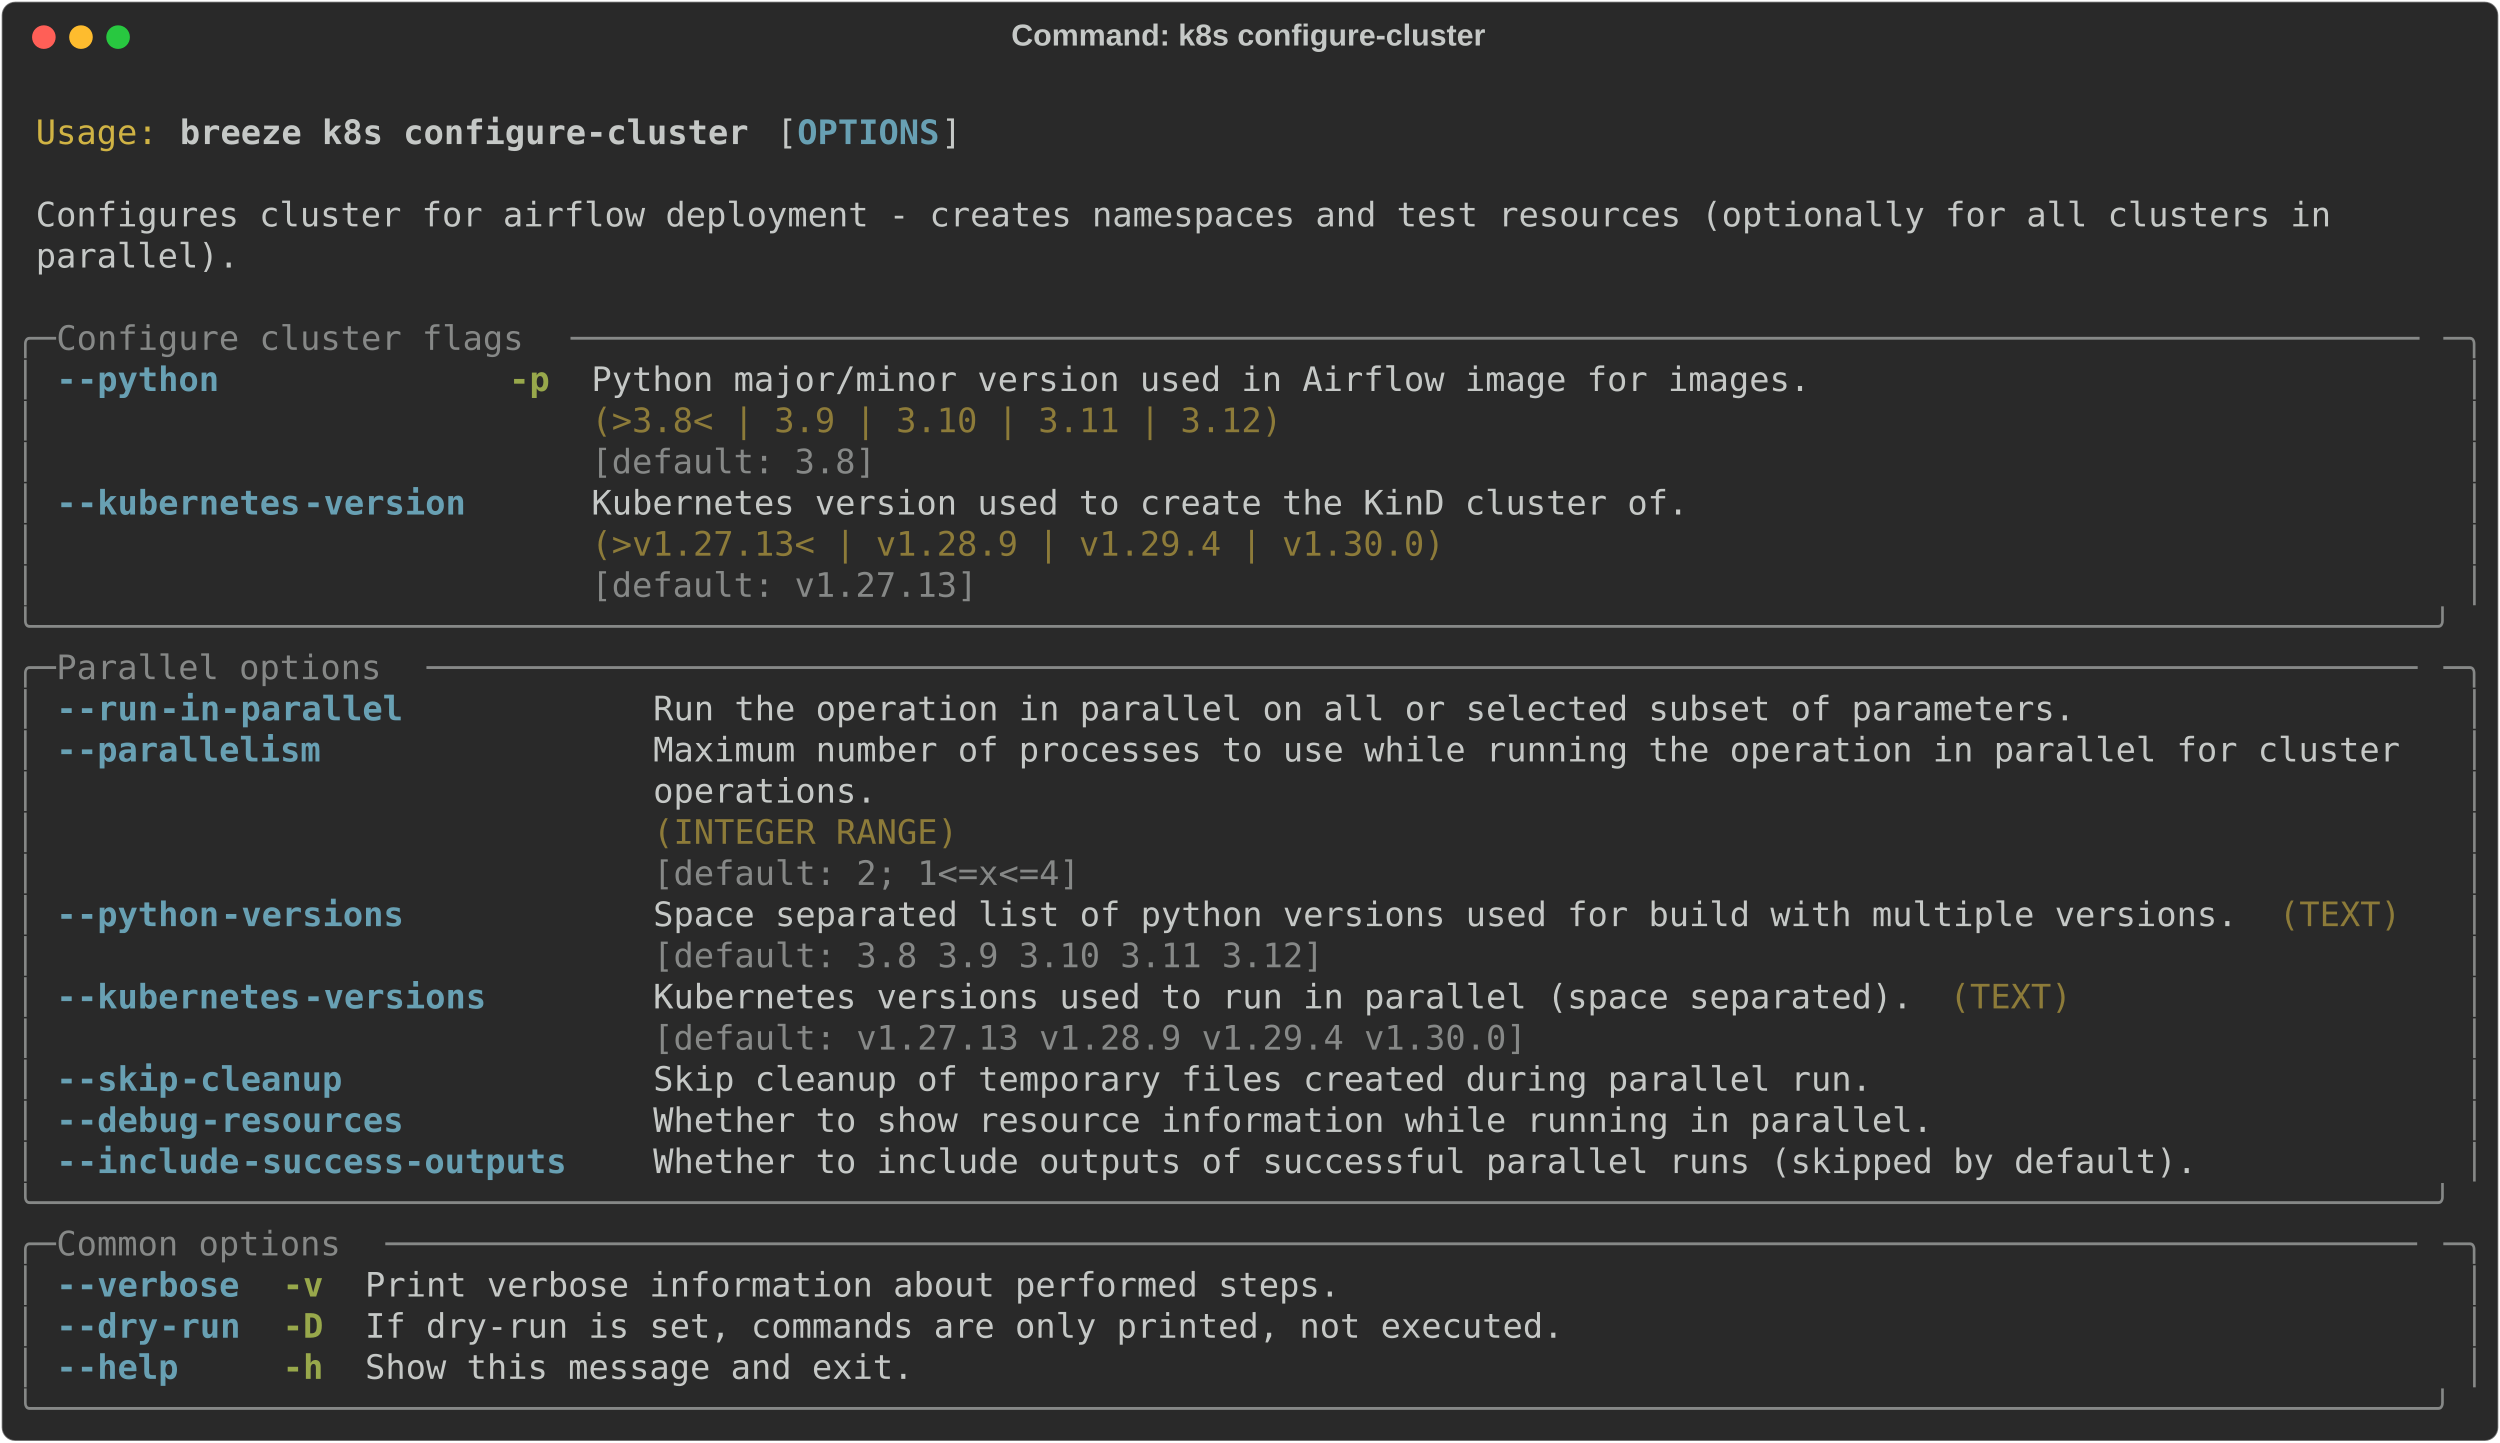
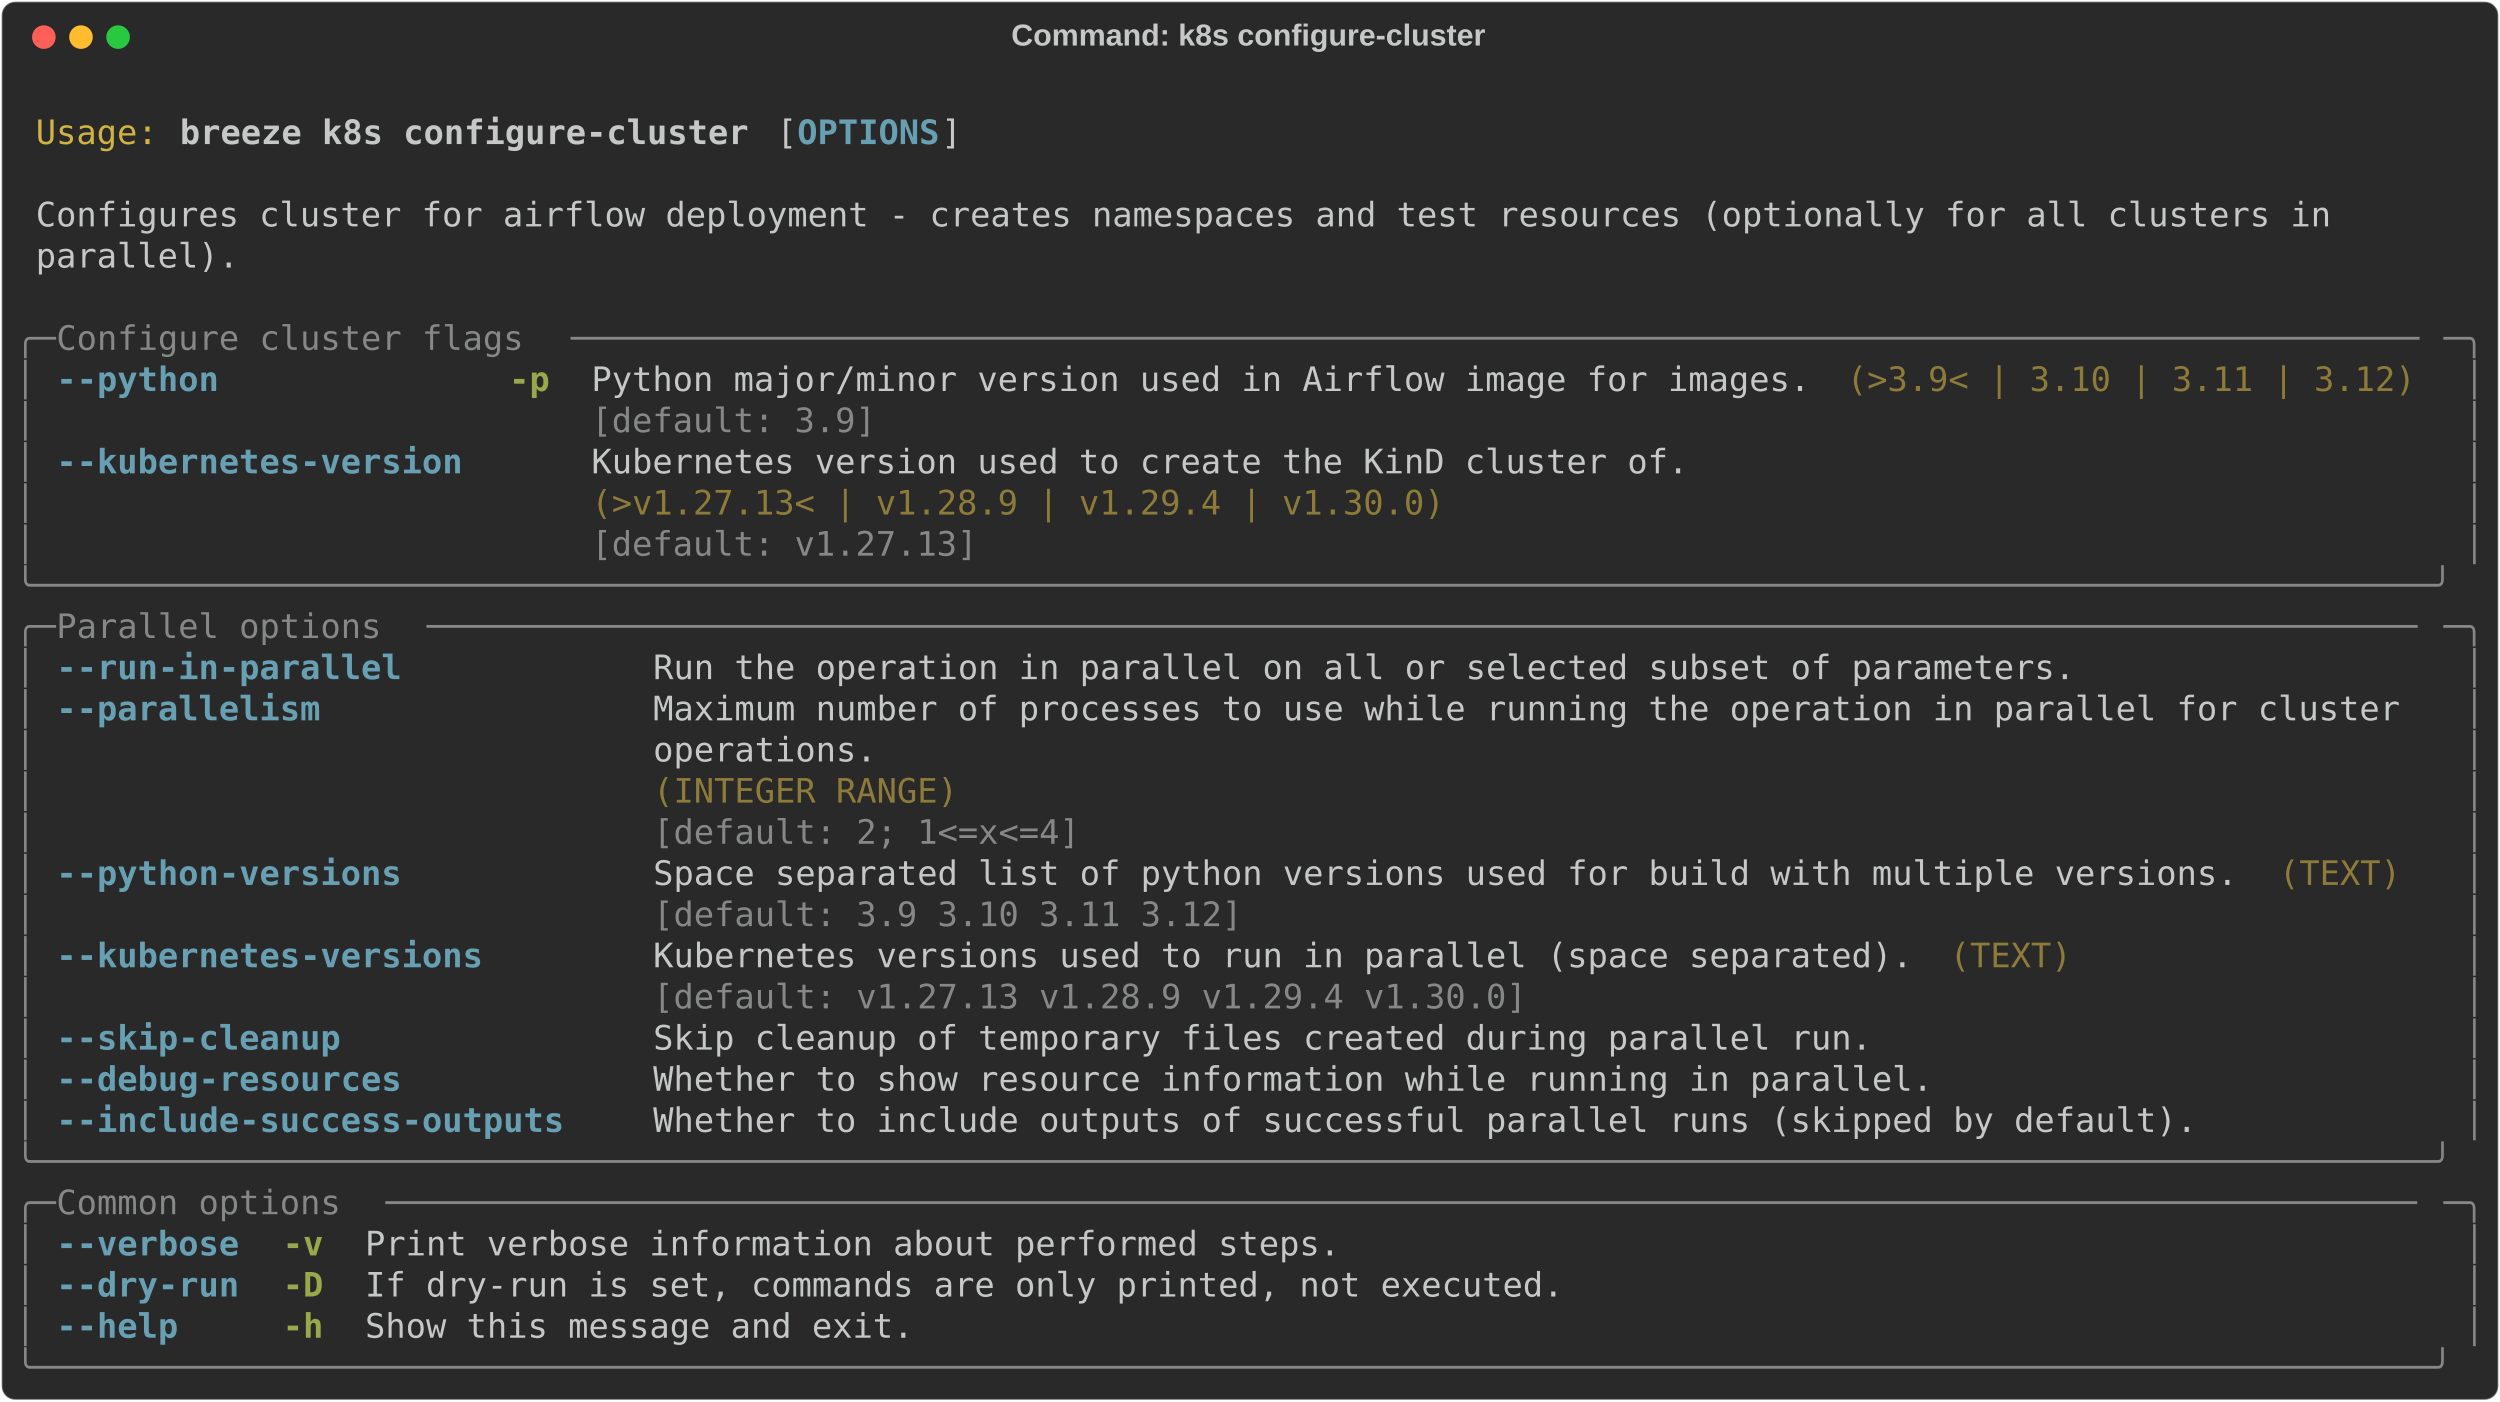
- <svg xmlns="http://www.w3.org/2000/svg" class="rich-terminal" viewBox="0 0 1482 855.2">
+ <svg xmlns="http://www.w3.org/2000/svg" class="rich-terminal" viewBox="0 0 1482 830.8">
  <style>

    @font-face {
        font-family: "Fira Code";
        src: local("FiraCode-Regular"),
                url("https://cdnjs.cloudflare.com/ajax/libs/firacode/6.2.0/woff2/FiraCode-Regular.woff2") format("woff2"),
                url("https://cdnjs.cloudflare.com/ajax/libs/firacode/6.2.0/woff/FiraCode-Regular.woff") format("woff");
        font-style: normal;
        font-weight: 400;
    }
    @font-face {
        font-family: "Fira Code";
        src: local("FiraCode-Bold"),
                url("https://cdnjs.cloudflare.com/ajax/libs/firacode/6.2.0/woff2/FiraCode-Bold.woff2") format("woff2"),
                url("https://cdnjs.cloudflare.com/ajax/libs/firacode/6.2.0/woff/FiraCode-Bold.woff") format("woff");
        font-style: bold;
        font-weight: 700;
    }

    .breeze-k8s-configure-cluster-matrix {
        font-family: Fira Code, monospace;
        font-size: 20px;
        line-height: 24.4px;
        font-variant-east-asian: full-width;
    }

    .breeze-k8s-configure-cluster-title {
        font-size: 18px;
        font-weight: bold;
        font-family: arial;
    }

    .breeze-k8s-configure-cluster-r1 { fill: #c5c8c6 }
.breeze-k8s-configure-cluster-r2 { fill: #d0b344 }
.breeze-k8s-configure-cluster-r3 { fill: #c5c8c6;font-weight: bold }
.breeze-k8s-configure-cluster-r4 { fill: #68a0b3;font-weight: bold }
.breeze-k8s-configure-cluster-r5 { fill: #868887 }
.breeze-k8s-configure-cluster-r6 { fill: #98a84b;font-weight: bold }
.breeze-k8s-configure-cluster-r7 { fill: #8d7b39 }
    </style>
  <defs>
    <clipPath id="breeze-k8s-configure-cluster-clip-terminal">
-       <rect x="0" y="0" width="1463.0" height="804.2" />
+       <rect x="0" y="0" width="1463.0" height="779.8" />
    </clipPath>
    <clipPath id="breeze-k8s-configure-cluster-line-0">
      <rect x="0" y="1.5" width="1464" height="24.65" />
    </clipPath>
    <clipPath id="breeze-k8s-configure-cluster-line-1">
      <rect x="0" y="25.9" width="1464" height="24.65" />
    </clipPath>
    <clipPath id="breeze-k8s-configure-cluster-line-2">
      <rect x="0" y="50.3" width="1464" height="24.65" />
    </clipPath>
    <clipPath id="breeze-k8s-configure-cluster-line-3">
      <rect x="0" y="74.7" width="1464" height="24.65" />
    </clipPath>
    <clipPath id="breeze-k8s-configure-cluster-line-4">
      <rect x="0" y="99.1" width="1464" height="24.65" />
    </clipPath>
    <clipPath id="breeze-k8s-configure-cluster-line-5">
      <rect x="0" y="123.5" width="1464" height="24.65" />
    </clipPath>
    <clipPath id="breeze-k8s-configure-cluster-line-6">
      <rect x="0" y="147.9" width="1464" height="24.65" />
    </clipPath>
    <clipPath id="breeze-k8s-configure-cluster-line-7">
      <rect x="0" y="172.3" width="1464" height="24.65" />
    </clipPath>
    <clipPath id="breeze-k8s-configure-cluster-line-8">
      <rect x="0" y="196.7" width="1464" height="24.65" />
    </clipPath>
    <clipPath id="breeze-k8s-configure-cluster-line-9">
      <rect x="0" y="221.1" width="1464" height="24.65" />
    </clipPath>
    <clipPath id="breeze-k8s-configure-cluster-line-10">
      <rect x="0" y="245.5" width="1464" height="24.65" />
    </clipPath>
    <clipPath id="breeze-k8s-configure-cluster-line-11">
      <rect x="0" y="269.9" width="1464" height="24.65" />
    </clipPath>
    <clipPath id="breeze-k8s-configure-cluster-line-12">
      <rect x="0" y="294.3" width="1464" height="24.65" />
    </clipPath>
    <clipPath id="breeze-k8s-configure-cluster-line-13">
      <rect x="0" y="318.7" width="1464" height="24.65" />
    </clipPath>
    <clipPath id="breeze-k8s-configure-cluster-line-14">
      <rect x="0" y="343.1" width="1464" height="24.65" />
    </clipPath>
    <clipPath id="breeze-k8s-configure-cluster-line-15">
      <rect x="0" y="367.5" width="1464" height="24.65" />
    </clipPath>
    <clipPath id="breeze-k8s-configure-cluster-line-16">
      <rect x="0" y="391.9" width="1464" height="24.65" />
    </clipPath>
    <clipPath id="breeze-k8s-configure-cluster-line-17">
      <rect x="0" y="416.3" width="1464" height="24.65" />
    </clipPath>
    <clipPath id="breeze-k8s-configure-cluster-line-18">
      <rect x="0" y="440.7" width="1464" height="24.65" />
    </clipPath>
    <clipPath id="breeze-k8s-configure-cluster-line-19">
      <rect x="0" y="465.1" width="1464" height="24.65" />
    </clipPath>
    <clipPath id="breeze-k8s-configure-cluster-line-20">
      <rect x="0" y="489.5" width="1464" height="24.65" />
    </clipPath>
    <clipPath id="breeze-k8s-configure-cluster-line-21">
      <rect x="0" y="513.9" width="1464" height="24.65" />
    </clipPath>
    <clipPath id="breeze-k8s-configure-cluster-line-22">
      <rect x="0" y="538.3" width="1464" height="24.65" />
    </clipPath>
    <clipPath id="breeze-k8s-configure-cluster-line-23">
      <rect x="0" y="562.7" width="1464" height="24.65" />
    </clipPath>
    <clipPath id="breeze-k8s-configure-cluster-line-24">
      <rect x="0" y="587.1" width="1464" height="24.65" />
    </clipPath>
    <clipPath id="breeze-k8s-configure-cluster-line-25">
      <rect x="0" y="611.5" width="1464" height="24.65" />
    </clipPath>
    <clipPath id="breeze-k8s-configure-cluster-line-26">
      <rect x="0" y="635.9" width="1464" height="24.65" />
    </clipPath>
    <clipPath id="breeze-k8s-configure-cluster-line-27">
      <rect x="0" y="660.3" width="1464" height="24.65" />
    </clipPath>
    <clipPath id="breeze-k8s-configure-cluster-line-28">
      <rect x="0" y="684.7" width="1464" height="24.65" />
    </clipPath>
    <clipPath id="breeze-k8s-configure-cluster-line-29">
      <rect x="0" y="709.1" width="1464" height="24.65" />
    </clipPath>
    <clipPath id="breeze-k8s-configure-cluster-line-30">
      <rect x="0" y="733.5" width="1464" height="24.65" />
    </clipPath>
-     <clipPath id="breeze-k8s-configure-cluster-line-31">
-       <rect x="0" y="757.9" width="1464" height="24.65" />
-     </clipPath>
  </defs>
-   <rect fill="#292929" stroke="rgba(255,255,255,0.35)" stroke-width="1" x="1" y="1" width="1480" height="853.2" rx="8" />
+   <rect fill="#292929" stroke="rgba(255,255,255,0.35)" stroke-width="1" x="1" y="1" width="1480" height="828.8" rx="8" />
  <text class="breeze-k8s-configure-cluster-title" fill="#c5c8c6" text-anchor="middle" x="740" y="27">Command: k8s configure-cluster</text>
  <g transform="translate(26,22)">
    <circle cx="0" cy="0" r="7" fill="#ff5f57" />
    <circle cx="22" cy="0" r="7" fill="#febc2e" />
    <circle cx="44" cy="0" r="7" fill="#28c840" />
  </g>
  <g transform="translate(9, 41)" clip-path="url(#breeze-k8s-configure-cluster-clip-terminal)">
    <g class="breeze-k8s-configure-cluster-matrix">
      <text class="breeze-k8s-configure-cluster-r1" x="1464" y="20" textLength="12.2" clip-path="url(#breeze-k8s-configure-cluster-line-0)">
</text>
      <text class="breeze-k8s-configure-cluster-r2" x="12.2" y="44.4" textLength="73.2" clip-path="url(#breeze-k8s-configure-cluster-line-1)">Usage:</text>
      <text class="breeze-k8s-configure-cluster-r3" x="97.6" y="44.4" textLength="341.6" clip-path="url(#breeze-k8s-configure-cluster-line-1)">breeze k8s configure-cluster</text>
      <text class="breeze-k8s-configure-cluster-r1" x="451.4" y="44.4" textLength="12.2" clip-path="url(#breeze-k8s-configure-cluster-line-1)">[</text>
      <text class="breeze-k8s-configure-cluster-r4" x="463.6" y="44.4" textLength="85.4" clip-path="url(#breeze-k8s-configure-cluster-line-1)">OPTIONS</text>
      <text class="breeze-k8s-configure-cluster-r1" x="549" y="44.4" textLength="12.2" clip-path="url(#breeze-k8s-configure-cluster-line-1)">]</text>
      <text class="breeze-k8s-configure-cluster-r1" x="1464" y="44.4" textLength="12.2" clip-path="url(#breeze-k8s-configure-cluster-line-1)">
</text>
      <text class="breeze-k8s-configure-cluster-r1" x="1464" y="68.8" textLength="12.2" clip-path="url(#breeze-k8s-configure-cluster-line-2)">
</text>
      <text class="breeze-k8s-configure-cluster-r1" x="12.2" y="93.2" textLength="1390.8" clip-path="url(#breeze-k8s-configure-cluster-line-3)">Configures cluster for airflow deployment - creates namespaces and test resources (optionally for all clusters in </text>
      <text class="breeze-k8s-configure-cluster-r1" x="1464" y="93.2" textLength="12.2" clip-path="url(#breeze-k8s-configure-cluster-line-3)">
</text>
      <text class="breeze-k8s-configure-cluster-r1" x="12.2" y="117.6" textLength="122" clip-path="url(#breeze-k8s-configure-cluster-line-4)">parallel).</text>
      <text class="breeze-k8s-configure-cluster-r1" x="1464" y="117.6" textLength="12.2" clip-path="url(#breeze-k8s-configure-cluster-line-4)">
</text>
      <text class="breeze-k8s-configure-cluster-r1" x="1464" y="142" textLength="12.2" clip-path="url(#breeze-k8s-configure-cluster-line-5)">
</text>
      <text class="breeze-k8s-configure-cluster-r5" x="0" y="166.4" textLength="24.4" clip-path="url(#breeze-k8s-configure-cluster-line-6)">╭─</text>
      <text class="breeze-k8s-configure-cluster-r5" x="24.4" y="166.4" textLength="305" clip-path="url(#breeze-k8s-configure-cluster-line-6)"> Configure cluster flags </text>
      <text class="breeze-k8s-configure-cluster-r5" x="329.4" y="166.4" textLength="1110.2" clip-path="url(#breeze-k8s-configure-cluster-line-6)">───────────────────────────────────────────────────────────────────────────────────────────</text>
      <text class="breeze-k8s-configure-cluster-r5" x="1439.6" y="166.4" textLength="24.4" clip-path="url(#breeze-k8s-configure-cluster-line-6)">─╮</text>
      <text class="breeze-k8s-configure-cluster-r1" x="1464" y="166.4" textLength="12.2" clip-path="url(#breeze-k8s-configure-cluster-line-6)">
</text>
      <text class="breeze-k8s-configure-cluster-r5" x="0" y="190.8" textLength="12.2" clip-path="url(#breeze-k8s-configure-cluster-line-7)">│</text>
-       <text class="breeze-k8s-configure-cluster-r4" x="24.4" y="190.8" textLength="12.2" clip-path="url(#breeze-k8s-configure-cluster-line-7)">-</text>
-       <text class="breeze-k8s-configure-cluster-r4" x="36.6" y="190.8" textLength="85.4" clip-path="url(#breeze-k8s-configure-cluster-line-7)">-python</text>
+       <text class="breeze-k8s-configure-cluster-r4" x="24.4" y="190.8" textLength="97.6" clip-path="url(#breeze-k8s-configure-cluster-line-7)">--python</text>
      <text class="breeze-k8s-configure-cluster-r6" x="292.8" y="190.8" textLength="24.4" clip-path="url(#breeze-k8s-configure-cluster-line-7)">-p</text>
      <text class="breeze-k8s-configure-cluster-r1" x="341.6" y="190.8" textLength="732" clip-path="url(#breeze-k8s-configure-cluster-line-7)">Python major/minor version used in Airflow image for images.</text>
+       <text class="breeze-k8s-configure-cluster-r7" x="1085.8" y="190.8" textLength="341.6" clip-path="url(#breeze-k8s-configure-cluster-line-7)">(&gt;3.9&lt; | 3.10 | 3.11 | 3.12)</text>
      <text class="breeze-k8s-configure-cluster-r5" x="1451.8" y="190.8" textLength="12.2" clip-path="url(#breeze-k8s-configure-cluster-line-7)">│</text>
      <text class="breeze-k8s-configure-cluster-r1" x="1464" y="190.8" textLength="12.2" clip-path="url(#breeze-k8s-configure-cluster-line-7)">
</text>
      <text class="breeze-k8s-configure-cluster-r5" x="0" y="215.2" textLength="12.2" clip-path="url(#breeze-k8s-configure-cluster-line-8)">│</text>
-       <text class="breeze-k8s-configure-cluster-r7" x="341.6" y="215.2" textLength="732" clip-path="url(#breeze-k8s-configure-cluster-line-8)">(&gt;3.8&lt; | 3.9 | 3.10 | 3.11 | 3.12)                          </text>
+       <text class="breeze-k8s-configure-cluster-r5" x="341.6" y="215.2" textLength="732" clip-path="url(#breeze-k8s-configure-cluster-line-8)">[default: 3.9]                                              </text>
      <text class="breeze-k8s-configure-cluster-r5" x="1451.8" y="215.2" textLength="12.2" clip-path="url(#breeze-k8s-configure-cluster-line-8)">│</text>
      <text class="breeze-k8s-configure-cluster-r1" x="1464" y="215.2" textLength="12.2" clip-path="url(#breeze-k8s-configure-cluster-line-8)">
</text>
      <text class="breeze-k8s-configure-cluster-r5" x="0" y="239.6" textLength="12.2" clip-path="url(#breeze-k8s-configure-cluster-line-9)">│</text>
-       <text class="breeze-k8s-configure-cluster-r5" x="341.6" y="239.6" textLength="732" clip-path="url(#breeze-k8s-configure-cluster-line-9)">[default: 3.8]                                              </text>
+       <text class="breeze-k8s-configure-cluster-r4" x="24.4" y="239.6" textLength="244" clip-path="url(#breeze-k8s-configure-cluster-line-9)">--kubernetes-version</text>
+       <text class="breeze-k8s-configure-cluster-r1" x="341.6" y="239.6" textLength="658.8" clip-path="url(#breeze-k8s-configure-cluster-line-9)">Kubernetes version used to create the KinD cluster of.</text>
      <text class="breeze-k8s-configure-cluster-r5" x="1451.8" y="239.6" textLength="12.2" clip-path="url(#breeze-k8s-configure-cluster-line-9)">│</text>
      <text class="breeze-k8s-configure-cluster-r1" x="1464" y="239.6" textLength="12.2" clip-path="url(#breeze-k8s-configure-cluster-line-9)">
</text>
      <text class="breeze-k8s-configure-cluster-r5" x="0" y="264" textLength="12.2" clip-path="url(#breeze-k8s-configure-cluster-line-10)">│</text>
-       <text class="breeze-k8s-configure-cluster-r4" x="24.4" y="264" textLength="12.2" clip-path="url(#breeze-k8s-configure-cluster-line-10)">-</text>
-       <text class="breeze-k8s-configure-cluster-r4" x="36.6" y="264" textLength="134.2" clip-path="url(#breeze-k8s-configure-cluster-line-10)">-kubernetes</text>
-       <text class="breeze-k8s-configure-cluster-r4" x="170.8" y="264" textLength="97.6" clip-path="url(#breeze-k8s-configure-cluster-line-10)">-version</text>
-       <text class="breeze-k8s-configure-cluster-r1" x="341.6" y="264" textLength="658.8" clip-path="url(#breeze-k8s-configure-cluster-line-10)">Kubernetes version used to create the KinD cluster of.</text>
+       <text class="breeze-k8s-configure-cluster-r7" x="341.6" y="264" textLength="658.8" clip-path="url(#breeze-k8s-configure-cluster-line-10)">(&gt;v1.27.13&lt; | v1.28.9 | v1.29.4 | v1.30.0)            </text>
      <text class="breeze-k8s-configure-cluster-r5" x="1451.8" y="264" textLength="12.2" clip-path="url(#breeze-k8s-configure-cluster-line-10)">│</text>
      <text class="breeze-k8s-configure-cluster-r1" x="1464" y="264" textLength="12.2" clip-path="url(#breeze-k8s-configure-cluster-line-10)">
</text>
      <text class="breeze-k8s-configure-cluster-r5" x="0" y="288.4" textLength="12.2" clip-path="url(#breeze-k8s-configure-cluster-line-11)">│</text>
-       <text class="breeze-k8s-configure-cluster-r7" x="341.6" y="288.4" textLength="658.8" clip-path="url(#breeze-k8s-configure-cluster-line-11)">(&gt;v1.27.13&lt; | v1.28.9 | v1.29.4 | v1.30.0)            </text>
+       <text class="breeze-k8s-configure-cluster-r5" x="341.6" y="288.4" textLength="658.8" clip-path="url(#breeze-k8s-configure-cluster-line-11)">[default: v1.27.13]                                   </text>
      <text class="breeze-k8s-configure-cluster-r5" x="1451.8" y="288.4" textLength="12.2" clip-path="url(#breeze-k8s-configure-cluster-line-11)">│</text>
      <text class="breeze-k8s-configure-cluster-r1" x="1464" y="288.4" textLength="12.2" clip-path="url(#breeze-k8s-configure-cluster-line-11)">
</text>
-       <text class="breeze-k8s-configure-cluster-r5" x="0" y="312.8" textLength="12.2" clip-path="url(#breeze-k8s-configure-cluster-line-12)">│</text>
-       <text class="breeze-k8s-configure-cluster-r5" x="341.6" y="312.8" textLength="658.8" clip-path="url(#breeze-k8s-configure-cluster-line-12)">[default: v1.27.13]                                   </text>
-       <text class="breeze-k8s-configure-cluster-r5" x="1451.8" y="312.8" textLength="12.2" clip-path="url(#breeze-k8s-configure-cluster-line-12)">│</text>
+       <text class="breeze-k8s-configure-cluster-r5" x="0" y="312.8" textLength="1464" clip-path="url(#breeze-k8s-configure-cluster-line-12)">╰──────────────────────────────────────────────────────────────────────────────────────────────────────────────────────╯</text>
      <text class="breeze-k8s-configure-cluster-r1" x="1464" y="312.8" textLength="12.2" clip-path="url(#breeze-k8s-configure-cluster-line-12)">
</text>
-       <text class="breeze-k8s-configure-cluster-r5" x="0" y="337.2" textLength="1464" clip-path="url(#breeze-k8s-configure-cluster-line-13)">╰──────────────────────────────────────────────────────────────────────────────────────────────────────────────────────╯</text>
+       <text class="breeze-k8s-configure-cluster-r5" x="0" y="337.2" textLength="24.4" clip-path="url(#breeze-k8s-configure-cluster-line-13)">╭─</text>
+       <text class="breeze-k8s-configure-cluster-r5" x="24.4" y="337.2" textLength="219.6" clip-path="url(#breeze-k8s-configure-cluster-line-13)"> Parallel options </text>
+       <text class="breeze-k8s-configure-cluster-r5" x="244" y="337.2" textLength="1195.6" clip-path="url(#breeze-k8s-configure-cluster-line-13)">──────────────────────────────────────────────────────────────────────────────────────────────────</text>
+       <text class="breeze-k8s-configure-cluster-r5" x="1439.6" y="337.2" textLength="24.4" clip-path="url(#breeze-k8s-configure-cluster-line-13)">─╮</text>
      <text class="breeze-k8s-configure-cluster-r1" x="1464" y="337.2" textLength="12.2" clip-path="url(#breeze-k8s-configure-cluster-line-13)">
</text>
-       <text class="breeze-k8s-configure-cluster-r5" x="0" y="361.6" textLength="24.4" clip-path="url(#breeze-k8s-configure-cluster-line-14)">╭─</text>
-       <text class="breeze-k8s-configure-cluster-r5" x="24.4" y="361.6" textLength="219.6" clip-path="url(#breeze-k8s-configure-cluster-line-14)"> Parallel options </text>
-       <text class="breeze-k8s-configure-cluster-r5" x="244" y="361.6" textLength="1195.6" clip-path="url(#breeze-k8s-configure-cluster-line-14)">──────────────────────────────────────────────────────────────────────────────────────────────────</text>
-       <text class="breeze-k8s-configure-cluster-r5" x="1439.6" y="361.6" textLength="24.4" clip-path="url(#breeze-k8s-configure-cluster-line-14)">─╮</text>
+       <text class="breeze-k8s-configure-cluster-r5" x="0" y="361.6" textLength="12.2" clip-path="url(#breeze-k8s-configure-cluster-line-14)">│</text>
+       <text class="breeze-k8s-configure-cluster-r4" x="24.4" y="361.6" textLength="207.4" clip-path="url(#breeze-k8s-configure-cluster-line-14)">--run-in-parallel</text>
+       <text class="breeze-k8s-configure-cluster-r1" x="378.2" y="361.6" textLength="854" clip-path="url(#breeze-k8s-configure-cluster-line-14)">Run the operation in parallel on all or selected subset of parameters.</text>
+       <text class="breeze-k8s-configure-cluster-r5" x="1451.8" y="361.6" textLength="12.2" clip-path="url(#breeze-k8s-configure-cluster-line-14)">│</text>
      <text class="breeze-k8s-configure-cluster-r1" x="1464" y="361.6" textLength="12.2" clip-path="url(#breeze-k8s-configure-cluster-line-14)">
</text>
      <text class="breeze-k8s-configure-cluster-r5" x="0" y="386" textLength="12.2" clip-path="url(#breeze-k8s-configure-cluster-line-15)">│</text>
-       <text class="breeze-k8s-configure-cluster-r4" x="24.4" y="386" textLength="12.2" clip-path="url(#breeze-k8s-configure-cluster-line-15)">-</text>
-       <text class="breeze-k8s-configure-cluster-r4" x="36.6" y="386" textLength="48.8" clip-path="url(#breeze-k8s-configure-cluster-line-15)">-run</text>
-       <text class="breeze-k8s-configure-cluster-r4" x="85.4" y="386" textLength="146.4" clip-path="url(#breeze-k8s-configure-cluster-line-15)">-in-parallel</text>
-       <text class="breeze-k8s-configure-cluster-r1" x="378.2" y="386" textLength="854" clip-path="url(#breeze-k8s-configure-cluster-line-15)">Run the operation in parallel on all or selected subset of parameters.</text>
+       <text class="breeze-k8s-configure-cluster-r4" x="24.4" y="386" textLength="158.6" clip-path="url(#breeze-k8s-configure-cluster-line-15)">--parallelism</text>
+       <text class="breeze-k8s-configure-cluster-r1" x="378.2" y="386" textLength="1061.4" clip-path="url(#breeze-k8s-configure-cluster-line-15)">Maximum number of processes to use while running the operation in parallel for cluster </text>
      <text class="breeze-k8s-configure-cluster-r5" x="1451.8" y="386" textLength="12.2" clip-path="url(#breeze-k8s-configure-cluster-line-15)">│</text>
      <text class="breeze-k8s-configure-cluster-r1" x="1464" y="386" textLength="12.2" clip-path="url(#breeze-k8s-configure-cluster-line-15)">
</text>
      <text class="breeze-k8s-configure-cluster-r5" x="0" y="410.4" textLength="12.2" clip-path="url(#breeze-k8s-configure-cluster-line-16)">│</text>
-       <text class="breeze-k8s-configure-cluster-r4" x="24.4" y="410.4" textLength="12.2" clip-path="url(#breeze-k8s-configure-cluster-line-16)">-</text>
-       <text class="breeze-k8s-configure-cluster-r4" x="36.6" y="410.4" textLength="146.4" clip-path="url(#breeze-k8s-configure-cluster-line-16)">-parallelism</text>
-       <text class="breeze-k8s-configure-cluster-r1" x="378.2" y="410.4" textLength="1061.4" clip-path="url(#breeze-k8s-configure-cluster-line-16)">Maximum number of processes to use while running the operation in parallel for cluster </text>
+       <text class="breeze-k8s-configure-cluster-r1" x="378.2" y="410.4" textLength="1061.4" clip-path="url(#breeze-k8s-configure-cluster-line-16)">operations.                                                                            </text>
      <text class="breeze-k8s-configure-cluster-r5" x="1451.8" y="410.4" textLength="12.2" clip-path="url(#breeze-k8s-configure-cluster-line-16)">│</text>
      <text class="breeze-k8s-configure-cluster-r1" x="1464" y="410.4" textLength="12.2" clip-path="url(#breeze-k8s-configure-cluster-line-16)">
</text>
      <text class="breeze-k8s-configure-cluster-r5" x="0" y="434.8" textLength="12.2" clip-path="url(#breeze-k8s-configure-cluster-line-17)">│</text>
-       <text class="breeze-k8s-configure-cluster-r1" x="378.2" y="434.8" textLength="1061.4" clip-path="url(#breeze-k8s-configure-cluster-line-17)">operations.                                                                            </text>
+       <text class="breeze-k8s-configure-cluster-r7" x="378.2" y="434.8" textLength="1061.4" clip-path="url(#breeze-k8s-configure-cluster-line-17)">(INTEGER RANGE)                                                                        </text>
      <text class="breeze-k8s-configure-cluster-r5" x="1451.8" y="434.8" textLength="12.2" clip-path="url(#breeze-k8s-configure-cluster-line-17)">│</text>
      <text class="breeze-k8s-configure-cluster-r1" x="1464" y="434.8" textLength="12.2" clip-path="url(#breeze-k8s-configure-cluster-line-17)">
</text>
      <text class="breeze-k8s-configure-cluster-r5" x="0" y="459.2" textLength="12.2" clip-path="url(#breeze-k8s-configure-cluster-line-18)">│</text>
-       <text class="breeze-k8s-configure-cluster-r7" x="378.2" y="459.2" textLength="1061.4" clip-path="url(#breeze-k8s-configure-cluster-line-18)">(INTEGER RANGE)                                                                        </text>
+       <text class="breeze-k8s-configure-cluster-r5" x="378.2" y="459.2" textLength="1061.4" clip-path="url(#breeze-k8s-configure-cluster-line-18)">[default: 2; 1&lt;=x&lt;=4]                                                                  </text>
      <text class="breeze-k8s-configure-cluster-r5" x="1451.8" y="459.2" textLength="12.2" clip-path="url(#breeze-k8s-configure-cluster-line-18)">│</text>
      <text class="breeze-k8s-configure-cluster-r1" x="1464" y="459.2" textLength="12.2" clip-path="url(#breeze-k8s-configure-cluster-line-18)">
</text>
      <text class="breeze-k8s-configure-cluster-r5" x="0" y="483.6" textLength="12.2" clip-path="url(#breeze-k8s-configure-cluster-line-19)">│</text>
-       <text class="breeze-k8s-configure-cluster-r5" x="378.2" y="483.6" textLength="1061.4" clip-path="url(#breeze-k8s-configure-cluster-line-19)">[default: 2; 1&lt;=x&lt;=4]                                                                  </text>
+       <text class="breeze-k8s-configure-cluster-r4" x="24.4" y="483.6" textLength="207.4" clip-path="url(#breeze-k8s-configure-cluster-line-19)">--python-versions</text>
+       <text class="breeze-k8s-configure-cluster-r1" x="378.2" y="483.6" textLength="951.6" clip-path="url(#breeze-k8s-configure-cluster-line-19)">Space separated list of python versions used for build with multiple versions.</text>
+       <text class="breeze-k8s-configure-cluster-r7" x="1342" y="483.6" textLength="73.2" clip-path="url(#breeze-k8s-configure-cluster-line-19)">(TEXT)</text>
      <text class="breeze-k8s-configure-cluster-r5" x="1451.8" y="483.6" textLength="12.2" clip-path="url(#breeze-k8s-configure-cluster-line-19)">│</text>
      <text class="breeze-k8s-configure-cluster-r1" x="1464" y="483.6" textLength="12.2" clip-path="url(#breeze-k8s-configure-cluster-line-19)">
</text>
      <text class="breeze-k8s-configure-cluster-r5" x="0" y="508" textLength="12.2" clip-path="url(#breeze-k8s-configure-cluster-line-20)">│</text>
-       <text class="breeze-k8s-configure-cluster-r4" x="24.4" y="508" textLength="12.2" clip-path="url(#breeze-k8s-configure-cluster-line-20)">-</text>
-       <text class="breeze-k8s-configure-cluster-r4" x="36.6" y="508" textLength="85.4" clip-path="url(#breeze-k8s-configure-cluster-line-20)">-python</text>
-       <text class="breeze-k8s-configure-cluster-r4" x="122" y="508" textLength="109.8" clip-path="url(#breeze-k8s-configure-cluster-line-20)">-versions</text>
-       <text class="breeze-k8s-configure-cluster-r1" x="378.2" y="508" textLength="951.6" clip-path="url(#breeze-k8s-configure-cluster-line-20)">Space separated list of python versions used for build with multiple versions.</text>
-       <text class="breeze-k8s-configure-cluster-r7" x="1342" y="508" textLength="73.2" clip-path="url(#breeze-k8s-configure-cluster-line-20)">(TEXT)</text>
+       <text class="breeze-k8s-configure-cluster-r5" x="378.2" y="508" textLength="951.6" clip-path="url(#breeze-k8s-configure-cluster-line-20)">[default: 3.9 3.10 3.11 3.12]                                                 </text>
      <text class="breeze-k8s-configure-cluster-r5" x="1451.8" y="508" textLength="12.2" clip-path="url(#breeze-k8s-configure-cluster-line-20)">│</text>
      <text class="breeze-k8s-configure-cluster-r1" x="1464" y="508" textLength="12.2" clip-path="url(#breeze-k8s-configure-cluster-line-20)">
</text>
      <text class="breeze-k8s-configure-cluster-r5" x="0" y="532.4" textLength="12.2" clip-path="url(#breeze-k8s-configure-cluster-line-21)">│</text>
-       <text class="breeze-k8s-configure-cluster-r5" x="378.2" y="532.4" textLength="951.6" clip-path="url(#breeze-k8s-configure-cluster-line-21)">[default: 3.8 3.9 3.10 3.11 3.12]                                             </text>
+       <text class="breeze-k8s-configure-cluster-r4" x="24.4" y="532.4" textLength="256.2" clip-path="url(#breeze-k8s-configure-cluster-line-21)">--kubernetes-versions</text>
+       <text class="breeze-k8s-configure-cluster-r1" x="378.2" y="532.4" textLength="756.4" clip-path="url(#breeze-k8s-configure-cluster-line-21)">Kubernetes versions used to run in parallel (space separated).</text>
+       <text class="breeze-k8s-configure-cluster-r7" x="1146.8" y="532.4" textLength="73.2" clip-path="url(#breeze-k8s-configure-cluster-line-21)">(TEXT)</text>
      <text class="breeze-k8s-configure-cluster-r5" x="1451.8" y="532.4" textLength="12.2" clip-path="url(#breeze-k8s-configure-cluster-line-21)">│</text>
      <text class="breeze-k8s-configure-cluster-r1" x="1464" y="532.4" textLength="12.2" clip-path="url(#breeze-k8s-configure-cluster-line-21)">
</text>
      <text class="breeze-k8s-configure-cluster-r5" x="0" y="556.8" textLength="12.2" clip-path="url(#breeze-k8s-configure-cluster-line-22)">│</text>
-       <text class="breeze-k8s-configure-cluster-r4" x="24.4" y="556.8" textLength="12.2" clip-path="url(#breeze-k8s-configure-cluster-line-22)">-</text>
-       <text class="breeze-k8s-configure-cluster-r4" x="36.6" y="556.8" textLength="134.2" clip-path="url(#breeze-k8s-configure-cluster-line-22)">-kubernetes</text>
-       <text class="breeze-k8s-configure-cluster-r4" x="170.8" y="556.8" textLength="109.8" clip-path="url(#breeze-k8s-configure-cluster-line-22)">-versions</text>
-       <text class="breeze-k8s-configure-cluster-r1" x="378.2" y="556.8" textLength="756.4" clip-path="url(#breeze-k8s-configure-cluster-line-22)">Kubernetes versions used to run in parallel (space separated).</text>
-       <text class="breeze-k8s-configure-cluster-r7" x="1146.8" y="556.8" textLength="73.2" clip-path="url(#breeze-k8s-configure-cluster-line-22)">(TEXT)</text>
+       <text class="breeze-k8s-configure-cluster-r5" x="378.2" y="556.8" textLength="756.4" clip-path="url(#breeze-k8s-configure-cluster-line-22)">[default: v1.27.13 v1.28.9 v1.29.4 v1.30.0]                   </text>
      <text class="breeze-k8s-configure-cluster-r5" x="1451.8" y="556.8" textLength="12.2" clip-path="url(#breeze-k8s-configure-cluster-line-22)">│</text>
      <text class="breeze-k8s-configure-cluster-r1" x="1464" y="556.8" textLength="12.2" clip-path="url(#breeze-k8s-configure-cluster-line-22)">
</text>
      <text class="breeze-k8s-configure-cluster-r5" x="0" y="581.2" textLength="12.2" clip-path="url(#breeze-k8s-configure-cluster-line-23)">│</text>
-       <text class="breeze-k8s-configure-cluster-r5" x="378.2" y="581.2" textLength="756.4" clip-path="url(#breeze-k8s-configure-cluster-line-23)">[default: v1.27.13 v1.28.9 v1.29.4 v1.30.0]                   </text>
+       <text class="breeze-k8s-configure-cluster-r4" x="24.4" y="581.2" textLength="170.8" clip-path="url(#breeze-k8s-configure-cluster-line-23)">--skip-cleanup</text>
+       <text class="breeze-k8s-configure-cluster-r1" x="378.2" y="581.2" textLength="732" clip-path="url(#breeze-k8s-configure-cluster-line-23)">Skip cleanup of temporary files created during parallel run.</text>
      <text class="breeze-k8s-configure-cluster-r5" x="1451.8" y="581.2" textLength="12.2" clip-path="url(#breeze-k8s-configure-cluster-line-23)">│</text>
      <text class="breeze-k8s-configure-cluster-r1" x="1464" y="581.2" textLength="12.2" clip-path="url(#breeze-k8s-configure-cluster-line-23)">
</text>
      <text class="breeze-k8s-configure-cluster-r5" x="0" y="605.6" textLength="12.2" clip-path="url(#breeze-k8s-configure-cluster-line-24)">│</text>
-       <text class="breeze-k8s-configure-cluster-r4" x="24.4" y="605.6" textLength="12.2" clip-path="url(#breeze-k8s-configure-cluster-line-24)">-</text>
-       <text class="breeze-k8s-configure-cluster-r4" x="36.6" y="605.6" textLength="61" clip-path="url(#breeze-k8s-configure-cluster-line-24)">-skip</text>
-       <text class="breeze-k8s-configure-cluster-r4" x="97.6" y="605.6" textLength="97.6" clip-path="url(#breeze-k8s-configure-cluster-line-24)">-cleanup</text>
-       <text class="breeze-k8s-configure-cluster-r1" x="378.2" y="605.6" textLength="732" clip-path="url(#breeze-k8s-configure-cluster-line-24)">Skip cleanup of temporary files created during parallel run.</text>
+       <text class="breeze-k8s-configure-cluster-r4" x="24.4" y="605.6" textLength="207.4" clip-path="url(#breeze-k8s-configure-cluster-line-24)">--debug-resources</text>
+       <text class="breeze-k8s-configure-cluster-r1" x="378.2" y="605.6" textLength="768.6" clip-path="url(#breeze-k8s-configure-cluster-line-24)">Whether to show resource information while running in parallel.</text>
      <text class="breeze-k8s-configure-cluster-r5" x="1451.8" y="605.6" textLength="12.2" clip-path="url(#breeze-k8s-configure-cluster-line-24)">│</text>
      <text class="breeze-k8s-configure-cluster-r1" x="1464" y="605.6" textLength="12.2" clip-path="url(#breeze-k8s-configure-cluster-line-24)">
</text>
      <text class="breeze-k8s-configure-cluster-r5" x="0" y="630" textLength="12.2" clip-path="url(#breeze-k8s-configure-cluster-line-25)">│</text>
-       <text class="breeze-k8s-configure-cluster-r4" x="24.4" y="630" textLength="12.2" clip-path="url(#breeze-k8s-configure-cluster-line-25)">-</text>
-       <text class="breeze-k8s-configure-cluster-r4" x="36.6" y="630" textLength="73.2" clip-path="url(#breeze-k8s-configure-cluster-line-25)">-debug</text>
-       <text class="breeze-k8s-configure-cluster-r4" x="109.8" y="630" textLength="122" clip-path="url(#breeze-k8s-configure-cluster-line-25)">-resources</text>
-       <text class="breeze-k8s-configure-cluster-r1" x="378.2" y="630" textLength="768.6" clip-path="url(#breeze-k8s-configure-cluster-line-25)">Whether to show resource information while running in parallel.</text>
+       <text class="breeze-k8s-configure-cluster-r4" x="24.4" y="630" textLength="305" clip-path="url(#breeze-k8s-configure-cluster-line-25)">--include-success-outputs</text>
+       <text class="breeze-k8s-configure-cluster-r1" x="378.2" y="630" textLength="927.2" clip-path="url(#breeze-k8s-configure-cluster-line-25)">Whether to include outputs of successful parallel runs (skipped by default).</text>
      <text class="breeze-k8s-configure-cluster-r5" x="1451.8" y="630" textLength="12.2" clip-path="url(#breeze-k8s-configure-cluster-line-25)">│</text>
      <text class="breeze-k8s-configure-cluster-r1" x="1464" y="630" textLength="12.2" clip-path="url(#breeze-k8s-configure-cluster-line-25)">
</text>
-       <text class="breeze-k8s-configure-cluster-r5" x="0" y="654.4" textLength="12.2" clip-path="url(#breeze-k8s-configure-cluster-line-26)">│</text>
-       <text class="breeze-k8s-configure-cluster-r4" x="24.4" y="654.4" textLength="12.2" clip-path="url(#breeze-k8s-configure-cluster-line-26)">-</text>
-       <text class="breeze-k8s-configure-cluster-r4" x="36.6" y="654.4" textLength="97.6" clip-path="url(#breeze-k8s-configure-cluster-line-26)">-include</text>
-       <text class="breeze-k8s-configure-cluster-r4" x="134.2" y="654.4" textLength="195.2" clip-path="url(#breeze-k8s-configure-cluster-line-26)">-success-outputs</text>
-       <text class="breeze-k8s-configure-cluster-r1" x="378.2" y="654.4" textLength="927.2" clip-path="url(#breeze-k8s-configure-cluster-line-26)">Whether to include outputs of successful parallel runs (skipped by default).</text>
-       <text class="breeze-k8s-configure-cluster-r5" x="1451.8" y="654.4" textLength="12.2" clip-path="url(#breeze-k8s-configure-cluster-line-26)">│</text>
+       <text class="breeze-k8s-configure-cluster-r5" x="0" y="654.4" textLength="1464" clip-path="url(#breeze-k8s-configure-cluster-line-26)">╰──────────────────────────────────────────────────────────────────────────────────────────────────────────────────────╯</text>
      <text class="breeze-k8s-configure-cluster-r1" x="1464" y="654.4" textLength="12.2" clip-path="url(#breeze-k8s-configure-cluster-line-26)">
</text>
-       <text class="breeze-k8s-configure-cluster-r5" x="0" y="678.8" textLength="1464" clip-path="url(#breeze-k8s-configure-cluster-line-27)">╰──────────────────────────────────────────────────────────────────────────────────────────────────────────────────────╯</text>
+       <text class="breeze-k8s-configure-cluster-r5" x="0" y="678.8" textLength="24.4" clip-path="url(#breeze-k8s-configure-cluster-line-27)">╭─</text>
+       <text class="breeze-k8s-configure-cluster-r5" x="24.4" y="678.8" textLength="195.2" clip-path="url(#breeze-k8s-configure-cluster-line-27)"> Common options </text>
+       <text class="breeze-k8s-configure-cluster-r5" x="219.6" y="678.8" textLength="1220" clip-path="url(#breeze-k8s-configure-cluster-line-27)">────────────────────────────────────────────────────────────────────────────────────────────────────</text>
+       <text class="breeze-k8s-configure-cluster-r5" x="1439.6" y="678.8" textLength="24.4" clip-path="url(#breeze-k8s-configure-cluster-line-27)">─╮</text>
      <text class="breeze-k8s-configure-cluster-r1" x="1464" y="678.8" textLength="12.2" clip-path="url(#breeze-k8s-configure-cluster-line-27)">
</text>
-       <text class="breeze-k8s-configure-cluster-r5" x="0" y="703.2" textLength="24.4" clip-path="url(#breeze-k8s-configure-cluster-line-28)">╭─</text>
-       <text class="breeze-k8s-configure-cluster-r5" x="24.4" y="703.2" textLength="195.2" clip-path="url(#breeze-k8s-configure-cluster-line-28)"> Common options </text>
-       <text class="breeze-k8s-configure-cluster-r5" x="219.6" y="703.2" textLength="1220" clip-path="url(#breeze-k8s-configure-cluster-line-28)">────────────────────────────────────────────────────────────────────────────────────────────────────</text>
-       <text class="breeze-k8s-configure-cluster-r5" x="1439.6" y="703.2" textLength="24.4" clip-path="url(#breeze-k8s-configure-cluster-line-28)">─╮</text>
+       <text class="breeze-k8s-configure-cluster-r5" x="0" y="703.2" textLength="12.2" clip-path="url(#breeze-k8s-configure-cluster-line-28)">│</text>
+       <text class="breeze-k8s-configure-cluster-r4" x="24.4" y="703.2" textLength="109.8" clip-path="url(#breeze-k8s-configure-cluster-line-28)">--verbose</text>
+       <text class="breeze-k8s-configure-cluster-r6" x="158.6" y="703.2" textLength="24.4" clip-path="url(#breeze-k8s-configure-cluster-line-28)">-v</text>
+       <text class="breeze-k8s-configure-cluster-r1" x="207.4" y="703.2" textLength="585.6" clip-path="url(#breeze-k8s-configure-cluster-line-28)">Print verbose information about performed steps.</text>
+       <text class="breeze-k8s-configure-cluster-r5" x="1451.8" y="703.2" textLength="12.2" clip-path="url(#breeze-k8s-configure-cluster-line-28)">│</text>
      <text class="breeze-k8s-configure-cluster-r1" x="1464" y="703.2" textLength="12.2" clip-path="url(#breeze-k8s-configure-cluster-line-28)">
</text>
      <text class="breeze-k8s-configure-cluster-r5" x="0" y="727.6" textLength="12.2" clip-path="url(#breeze-k8s-configure-cluster-line-29)">│</text>
-       <text class="breeze-k8s-configure-cluster-r4" x="24.4" y="727.6" textLength="12.2" clip-path="url(#breeze-k8s-configure-cluster-line-29)">-</text>
-       <text class="breeze-k8s-configure-cluster-r4" x="36.6" y="727.6" textLength="97.6" clip-path="url(#breeze-k8s-configure-cluster-line-29)">-verbose</text>
-       <text class="breeze-k8s-configure-cluster-r6" x="158.6" y="727.6" textLength="24.4" clip-path="url(#breeze-k8s-configure-cluster-line-29)">-v</text>
-       <text class="breeze-k8s-configure-cluster-r1" x="207.4" y="727.6" textLength="585.6" clip-path="url(#breeze-k8s-configure-cluster-line-29)">Print verbose information about performed steps.</text>
+       <text class="breeze-k8s-configure-cluster-r4" x="24.4" y="727.6" textLength="109.8" clip-path="url(#breeze-k8s-configure-cluster-line-29)">--dry-run</text>
+       <text class="breeze-k8s-configure-cluster-r6" x="158.6" y="727.6" textLength="24.4" clip-path="url(#breeze-k8s-configure-cluster-line-29)">-D</text>
+       <text class="breeze-k8s-configure-cluster-r1" x="207.4" y="727.6" textLength="719.8" clip-path="url(#breeze-k8s-configure-cluster-line-29)">If dry-run is set, commands are only printed, not executed.</text>
      <text class="breeze-k8s-configure-cluster-r5" x="1451.8" y="727.6" textLength="12.2" clip-path="url(#breeze-k8s-configure-cluster-line-29)">│</text>
      <text class="breeze-k8s-configure-cluster-r1" x="1464" y="727.6" textLength="12.2" clip-path="url(#breeze-k8s-configure-cluster-line-29)">
</text>
      <text class="breeze-k8s-configure-cluster-r5" x="0" y="752" textLength="12.2" clip-path="url(#breeze-k8s-configure-cluster-line-30)">│</text>
-       <text class="breeze-k8s-configure-cluster-r4" x="24.4" y="752" textLength="12.2" clip-path="url(#breeze-k8s-configure-cluster-line-30)">-</text>
-       <text class="breeze-k8s-configure-cluster-r4" x="36.6" y="752" textLength="48.8" clip-path="url(#breeze-k8s-configure-cluster-line-30)">-dry</text>
-       <text class="breeze-k8s-configure-cluster-r4" x="85.4" y="752" textLength="48.8" clip-path="url(#breeze-k8s-configure-cluster-line-30)">-run</text>
-       <text class="breeze-k8s-configure-cluster-r6" x="158.6" y="752" textLength="24.4" clip-path="url(#breeze-k8s-configure-cluster-line-30)">-D</text>
-       <text class="breeze-k8s-configure-cluster-r1" x="207.4" y="752" textLength="719.8" clip-path="url(#breeze-k8s-configure-cluster-line-30)">If dry-run is set, commands are only printed, not executed.</text>
+       <text class="breeze-k8s-configure-cluster-r4" x="24.4" y="752" textLength="73.2" clip-path="url(#breeze-k8s-configure-cluster-line-30)">--help</text>
+       <text class="breeze-k8s-configure-cluster-r6" x="158.6" y="752" textLength="24.4" clip-path="url(#breeze-k8s-configure-cluster-line-30)">-h</text>
+       <text class="breeze-k8s-configure-cluster-r1" x="207.4" y="752" textLength="329.4" clip-path="url(#breeze-k8s-configure-cluster-line-30)">Show this message and exit.</text>
      <text class="breeze-k8s-configure-cluster-r5" x="1451.8" y="752" textLength="12.2" clip-path="url(#breeze-k8s-configure-cluster-line-30)">│</text>
      <text class="breeze-k8s-configure-cluster-r1" x="1464" y="752" textLength="12.2" clip-path="url(#breeze-k8s-configure-cluster-line-30)">
</text>
-       <text class="breeze-k8s-configure-cluster-r5" x="0" y="776.4" textLength="12.2" clip-path="url(#breeze-k8s-configure-cluster-line-31)">│</text>
-       <text class="breeze-k8s-configure-cluster-r4" x="24.4" y="776.4" textLength="12.2" clip-path="url(#breeze-k8s-configure-cluster-line-31)">-</text>
-       <text class="breeze-k8s-configure-cluster-r4" x="36.6" y="776.4" textLength="61" clip-path="url(#breeze-k8s-configure-cluster-line-31)">-help</text>
-       <text class="breeze-k8s-configure-cluster-r6" x="158.6" y="776.4" textLength="24.4" clip-path="url(#breeze-k8s-configure-cluster-line-31)">-h</text>
-       <text class="breeze-k8s-configure-cluster-r1" x="207.4" y="776.4" textLength="329.4" clip-path="url(#breeze-k8s-configure-cluster-line-31)">Show this message and exit.</text>
-       <text class="breeze-k8s-configure-cluster-r5" x="1451.8" y="776.4" textLength="12.2" clip-path="url(#breeze-k8s-configure-cluster-line-31)">│</text>
+       <text class="breeze-k8s-configure-cluster-r5" x="0" y="776.4" textLength="1464" clip-path="url(#breeze-k8s-configure-cluster-line-31)">╰──────────────────────────────────────────────────────────────────────────────────────────────────────────────────────╯</text>
      <text class="breeze-k8s-configure-cluster-r1" x="1464" y="776.4" textLength="12.2" clip-path="url(#breeze-k8s-configure-cluster-line-31)">
- </text>
-       <text class="breeze-k8s-configure-cluster-r5" x="0" y="800.8" textLength="1464" clip-path="url(#breeze-k8s-configure-cluster-line-32)">╰──────────────────────────────────────────────────────────────────────────────────────────────────────────────────────╯</text>
-       <text class="breeze-k8s-configure-cluster-r1" x="1464" y="800.8" textLength="12.2" clip-path="url(#breeze-k8s-configure-cluster-line-32)">
</text>
    </g>
  </g>
</svg>
